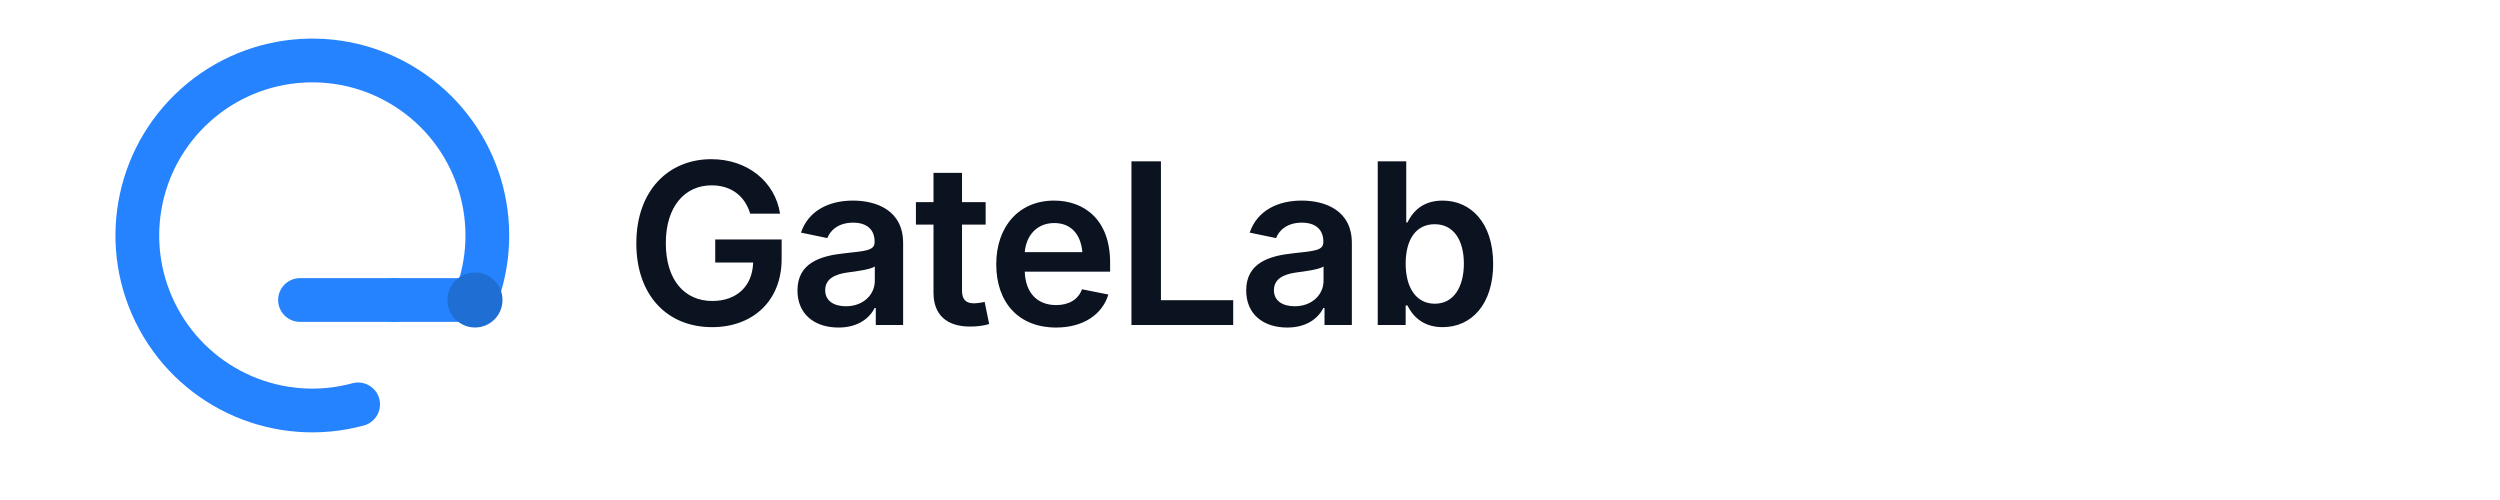
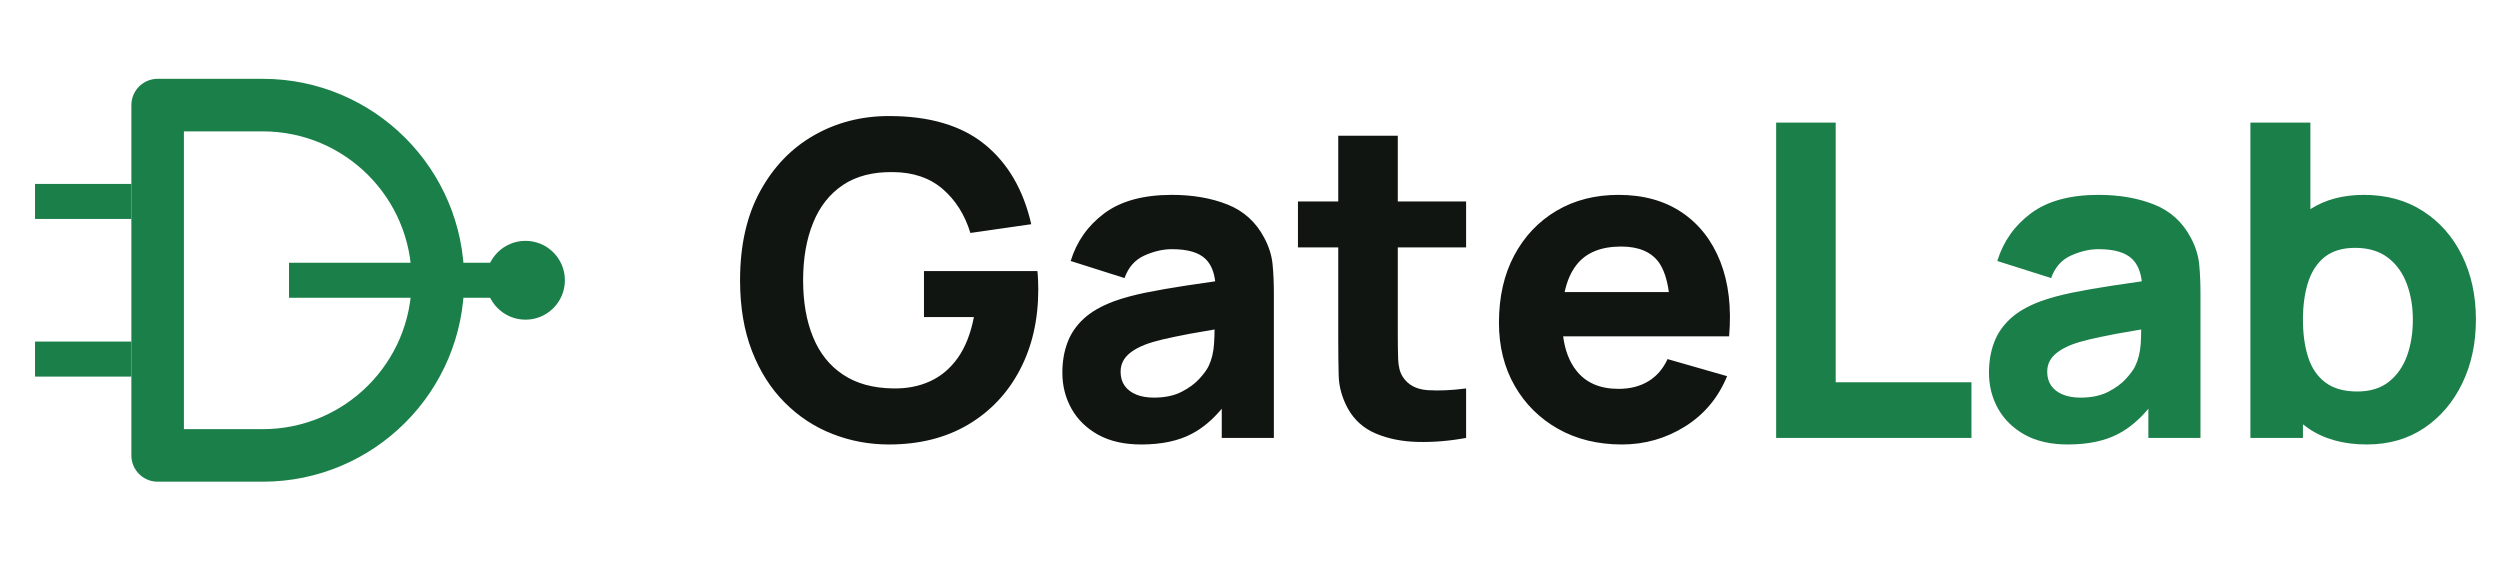
- <svg xmlns="http://www.w3.org/2000/svg" viewBox="0 0 200 40" fill="none" role="img" aria-label="GateLab">
-   <g transform="translate(4, 4)">
-     <path d="M24.65 28.35          A14 14 0 1 1 34 20          L27.5 20" stroke="#2583FF" stroke-width="3.5" stroke-linecap="round" stroke-linejoin="round" />
-     <line x1="20" y1="20" x2="27.5" y2="20" stroke="#2583FF" stroke-width="3.5" stroke-linecap="round" />
-     <circle cx="34" cy="20" r="2.2" fill="#1E6ED4" />
+ <svg xmlns="http://www.w3.org/2000/svg" viewBox="0 0 285.45 64" width="285.45" height="64" role="img" aria-label="GateLab">
+   <g transform="translate(0 0) scale(1)">
+     <path d="M18 12H30A20 20 0 0 1 30 52H18Z" fill="none" stroke="#1B7F4A" stroke-width="6" stroke-linejoin="round" />
+     <path d="M4 23H15M4 41H15" fill="none" stroke="#1B7F4A" stroke-width="4" />
+     <path d="M33 32H58" fill="none" stroke="#1B7F4A" stroke-width="4" />
+     <circle cx="60" cy="32" r="4.5" fill="#1B7F4A" />
  </g>
-   <text x="50" y="26" font-family="'Geist', 'Inter', system-ui, -apple-system, sans-serif" font-size="18" font-weight="600" letter-spacing="-0.02em" fill="#0B1220">GateLab</text>
+   <path d="M101.5 50.75Q98.1 50.75 95.03 49.54Q91.95 48.33 89.59 45.95Q87.22 43.58 85.86 40.08Q84.5 36.58 84.5 32Q84.5 26.02 86.79 21.84Q89.08 17.65 92.94 15.45Q96.8 13.25 101.5 13.25Q108.45 13.25 112.43 16.48Q116.4 19.7 117.75 25.6L110.8 26.6Q109.83 23.45 107.61 21.56Q105.4 19.67 101.95 19.65Q98.53 19.6 96.25 21.12Q93.97 22.65 92.84 25.45Q91.7 28.25 91.7 32Q91.7 35.75 92.84 38.5Q93.97 41.25 96.25 42.77Q98.53 44.3 101.95 44.35Q104.28 44.4 106.16 43.55Q108.05 42.7 109.35 40.88Q110.65 39.05 111.2 36.2H105.5V30.95H118.45Q118.5 31.27 118.53 32.1Q118.55 32.92 118.55 33.05Q118.55 38.23 116.45 42.23Q114.35 46.23 110.53 48.49Q106.7 50.75 101.5 50.75Z M130.3 50.75Q127.4 50.75 125.39 49.64Q123.38 48.52 122.34 46.66Q121.3 44.8 121.3 42.55Q121.3 40.67 121.88 39.12Q122.45 37.58 123.74 36.39Q125.03 35.2 127.2 34.4Q128.7 33.85 130.78 33.42Q132.85 33 135.48 32.6Q137.03 32.38 138.75 32.12Q138.55 30.45 137.65 29.57Q136.5 28.45 133.8 28.45Q132.3 28.45 130.68 29.17Q129.05 29.9 128.4 31.75L122.25 29.8Q123.28 26.45 126.1 24.35Q128.93 22.25 133.8 22.25Q137.38 22.25 140.15 23.35Q142.93 24.45 144.35 27.15Q145.15 28.65 145.3 30.15Q145.45 31.65 145.45 33.5V50H139.5V46.67Q137.9 48.58 136.1 49.52Q133.8 50.75 130.3 50.75ZM131.75 45.4Q133.62 45.4 134.91 44.74Q136.2 44.08 136.96 43.23Q137.73 42.38 138 41.8Q138.53 40.7 138.62 39.23Q138.68 38.35 138.68 37.62Q137 37.92 135.8 38.12Q133.93 38.48 132.78 38.75Q131.62 39.02 130.75 39.35Q129.75 39.75 129.14 40.21Q128.53 40.67 128.24 41.22Q127.95 41.77 127.95 42.45Q127.95 43.38 128.41 44.04Q128.88 44.7 129.73 45.05Q130.58 45.4 131.75 45.4Z M167.4 50Q164.6 50.52 161.91 50.46Q159.23 50.4 157.11 49.51Q155 48.62 153.9 46.65Q152.9 44.8 152.85 42.89Q152.8 40.98 152.8 38.55V28.25H148.2V23H152.8V15.5H159.6V23H167.4V28.25H159.6V38.15Q159.6 39.73 159.64 40.99Q159.68 42.25 160.15 43Q161.05 44.42 163.03 44.55Q165 44.67 167.4 44.35Z M185.2 50.75Q181.05 50.75 177.89 48.96Q174.73 47.17 172.94 44.04Q171.15 40.9 171.15 36.85Q171.15 32.42 172.9 29.15Q174.65 25.88 177.73 24.06Q180.8 22.25 184.8 22.25Q189.05 22.25 192.03 24.25Q195 26.25 196.43 29.88Q197.85 33.5 197.43 38.4H178.48Q178.8 40.83 180 42.33Q181.63 44.4 184.8 44.4Q186.8 44.4 188.23 43.52Q189.65 42.65 190.4 41L197.2 42.95Q195.68 46.65 192.39 48.7Q189.1 50.75 185.2 50.75ZM190.55 33.35Q190.25 31.15 189.4 29.95Q188.08 28.15 185.1 28.15Q181.63 28.15 180 30.25Q179.05 31.47 178.65 33.35Z" fill="#101512" />
+   <path d="M202.8 50V14H209.6V43.65H225.1V50Z M236.1 50.75Q233.2 50.75 231.19 49.64Q229.18 48.52 228.14 46.66Q227.1 44.8 227.1 42.55Q227.1 40.67 227.68 39.12Q228.25 37.58 229.54 36.39Q230.83 35.2 233 34.4Q234.5 33.85 236.58 33.42Q238.65 33 241.28 32.6Q242.83 32.38 244.55 32.12Q244.35 30.45 243.45 29.57Q242.3 28.45 239.6 28.45Q238.1 28.45 236.48 29.17Q234.85 29.9 234.2 31.75L228.05 29.8Q229.08 26.45 231.9 24.35Q234.73 22.25 239.6 22.25Q243.18 22.25 245.95 23.35Q248.73 24.45 250.15 27.15Q250.95 28.65 251.1 30.15Q251.25 31.65 251.25 33.5V50H245.3V46.67Q243.7 48.58 241.9 49.52Q239.6 50.75 236.1 50.75ZM237.55 45.4Q239.43 45.4 240.71 44.74Q242 44.08 242.76 43.23Q243.53 42.38 243.8 41.8Q244.33 40.7 244.43 39.23Q244.48 38.35 244.48 37.62Q242.8 37.92 241.6 38.12Q239.73 38.48 238.58 38.75Q237.43 39.02 236.55 39.35Q235.55 39.75 234.94 40.21Q234.33 40.67 234.04 41.22Q233.75 41.77 233.75 42.45Q233.75 43.38 234.21 44.04Q234.68 44.7 235.53 45.05Q236.38 45.4 237.55 45.4Z M270.25 50.75Q266.23 50.75 263.53 48.88Q263.23 48.67 262.95 48.45V50H256.95V14H263.8V23.88Q266.33 22.25 269.9 22.25Q273.78 22.25 276.65 24.1Q279.53 25.95 281.11 29.16Q282.7 32.38 282.7 36.5Q282.7 40.55 281.14 43.77Q279.58 47 276.78 48.88Q273.98 50.75 270.25 50.75ZM269.15 44.7Q271.35 44.7 272.75 43.6Q274.15 42.5 274.83 40.64Q275.5 38.77 275.5 36.5Q275.5 34.25 274.8 32.39Q274.1 30.52 272.64 29.41Q271.18 28.3 268.9 28.3Q266.78 28.3 265.46 29.32Q264.15 30.35 263.55 32.2Q262.95 34.05 262.95 36.5Q262.95 38.95 263.55 40.8Q264.15 42.65 265.51 43.67Q266.88 44.7 269.15 44.7Z" fill="#1B7F4A" />
</svg>
